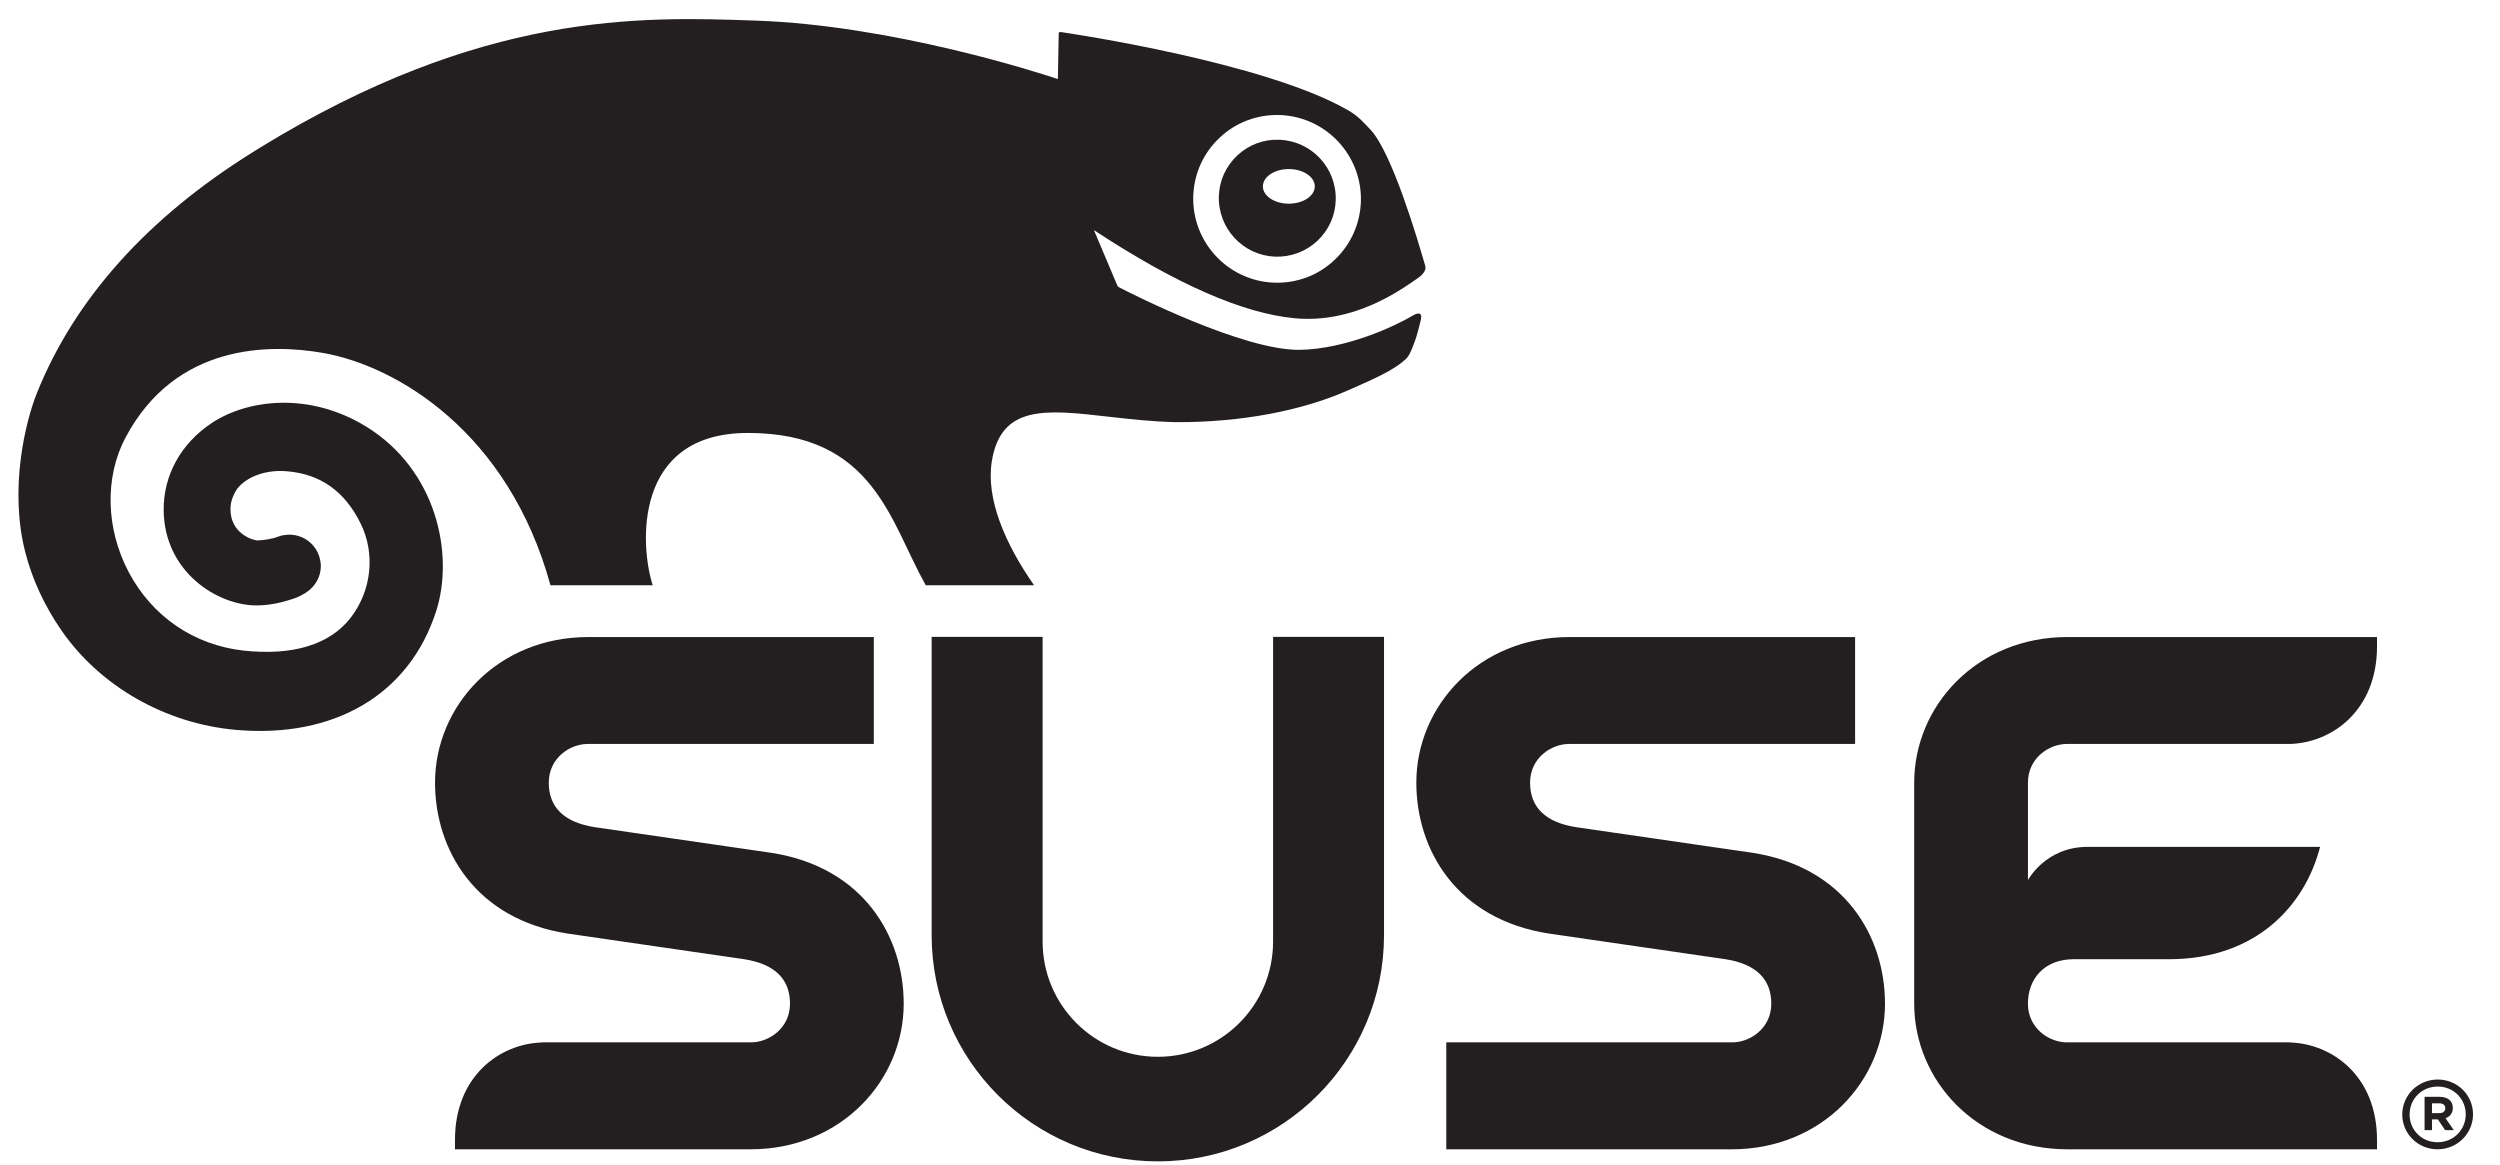
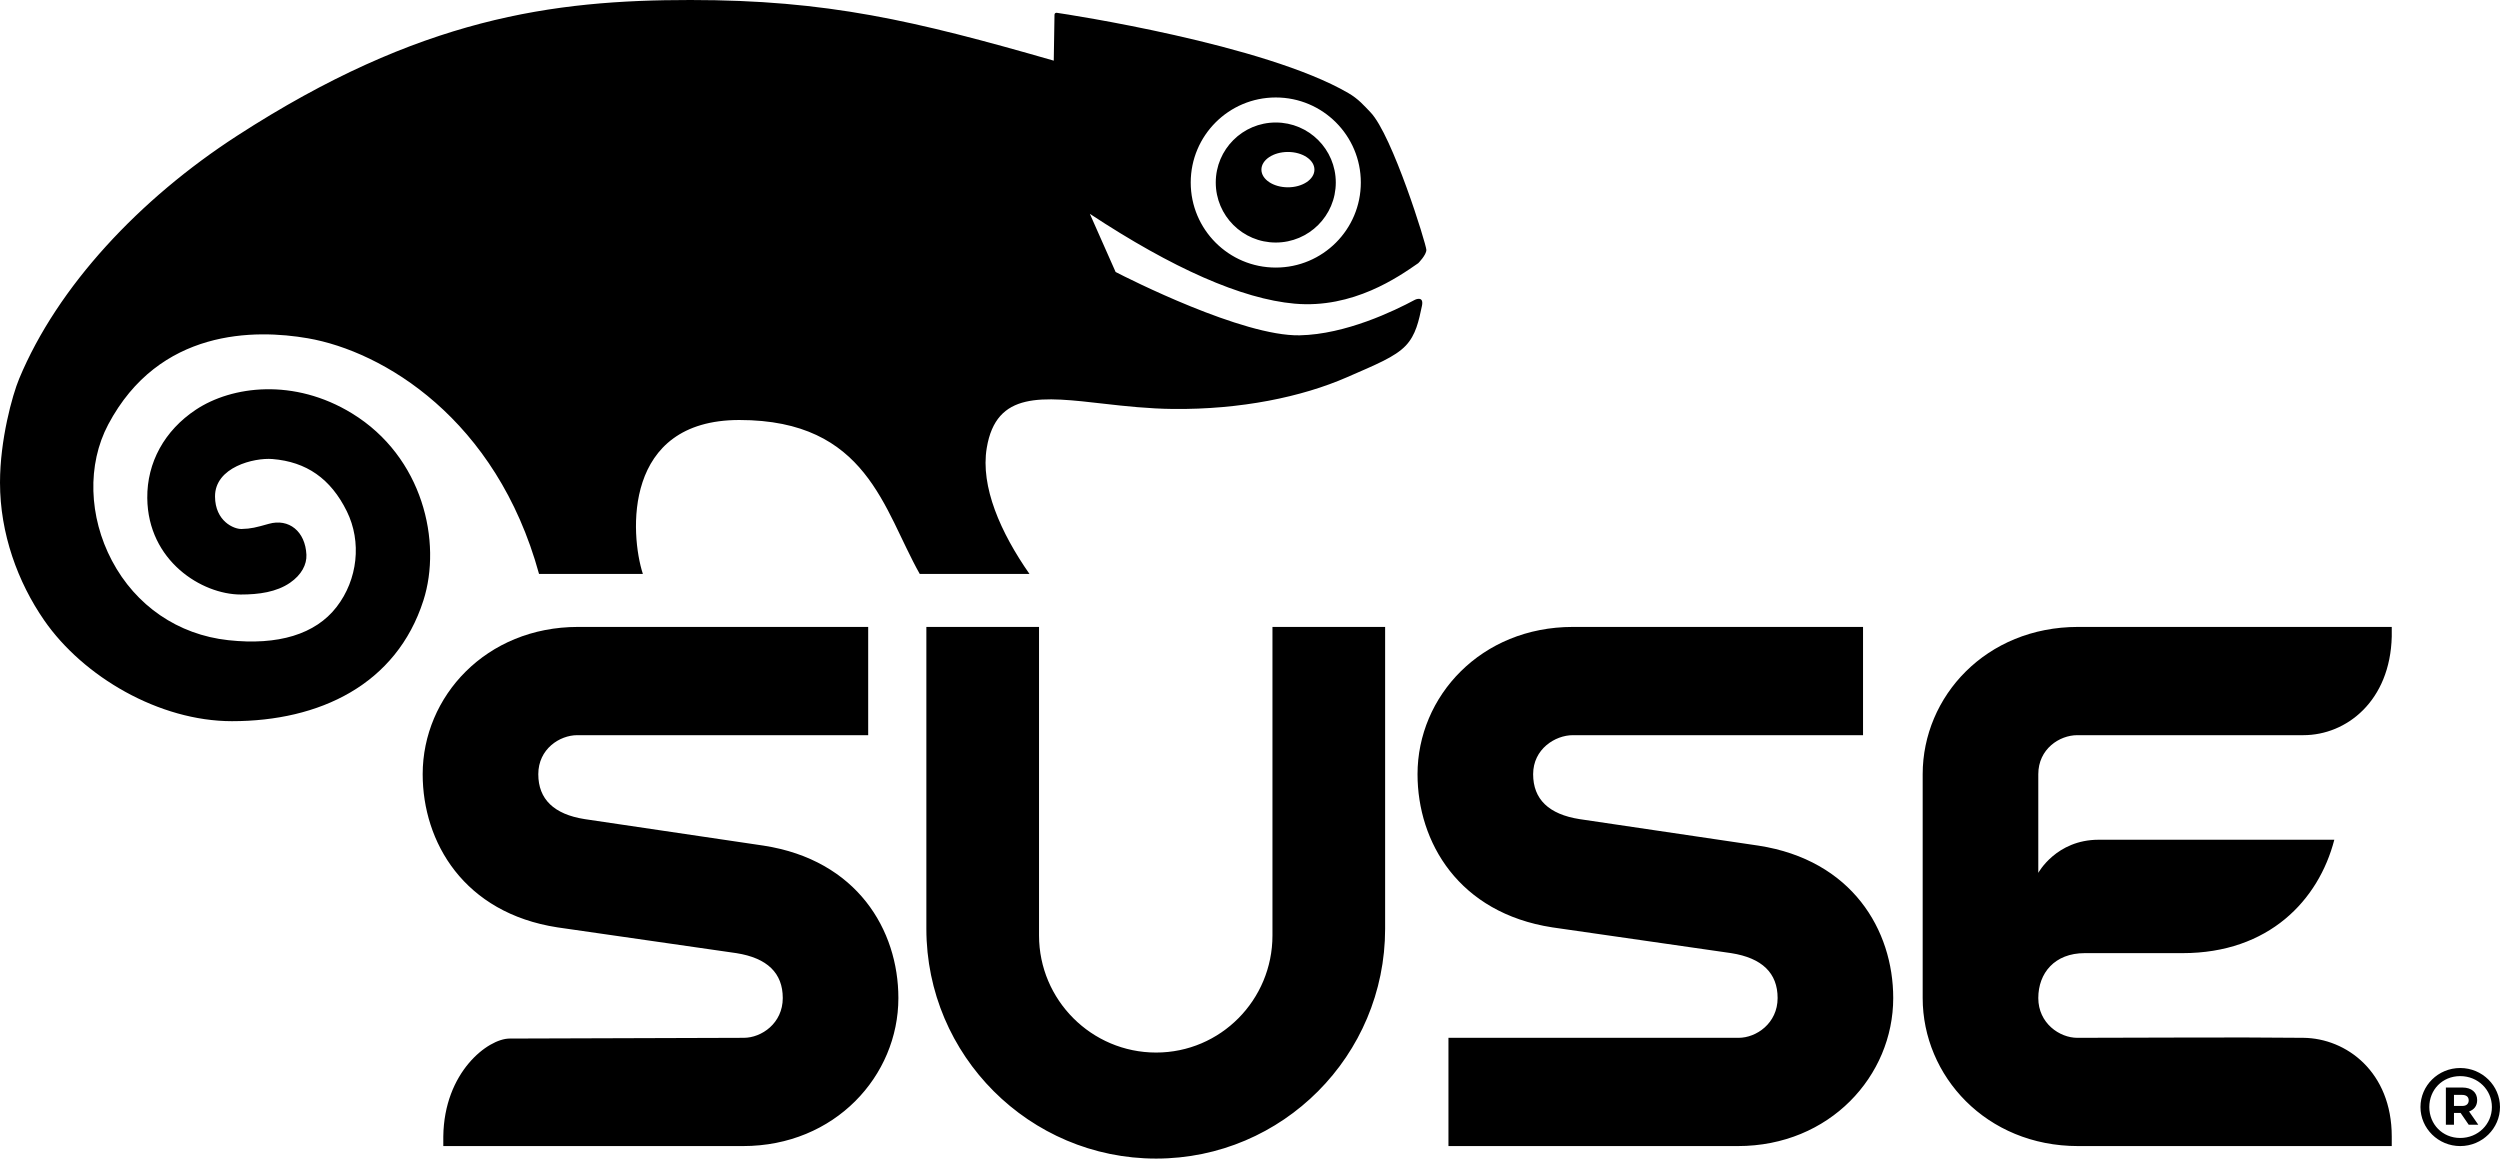
- <svg xmlns="http://www.w3.org/2000/svg" version="1.1" width="464.173" height="216.142" id="svg2">
-   <defs id="defs4">
-     <clipPath id="clipPath3045">
-       <path d="M 0,1696.67 0,0 l 3645.95,0 0,1696.67 -3645.95,0 z" id="path3047" />
-     </clipPath>
-   </defs>
-   <g transform="translate(0,-836.2176)" id="layer1">
-     <g transform="matrix(1.25,0,0,-1.25,3.422614,1051.849)" id="g3037">
-       <g transform="scale(0.1,0.1)" id="g3039">
-         <g id="g3041">
-           <g clip-path="url(#clipPath3045)" id="g3043">
-             <path d="m 1118.02,458.371 c -2.41,0.367 -259.735,37.688 -262.235,38.078 -45.211,7.172 -68.027,29.36 -68.027,66.063 0,36.769 31.578,57.488 57.676,57.488 l 425.096,0 0,158.809 c 0,0 -420.104,0 -424.163,0 -134.648,0 -227.566,-102.289 -227.566,-216.297 0,-99.731 59.887,-202.953 196.926,-224.133 2.382,-0.34 259.793,-37.688 262.263,-38.098 45.18,-7.07 68.07,-29.32 68.07,-66.031 0,-36.75 -31.66,-57.469 -57.81,-57.469 l -310.621,0 0,-0.152 C 714.672,174.691 648.418,126.488 648.418,32 c 0,-4.18 0,-8.891 0,-14.07 0,0 437.492,0 439.032,0 134.59,0 227.5,102.332 227.5,216.32 0,99.699 -59.8,203 -196.93,224.121 z M 3374.1,620 c 62.97,1.898 129.22,50.238 129.22,144.773 0,4.168 0,8.883 0,14.036 l -459.89,0 c -134.65,0 -227.56,-102.289 -227.56,-216.297 l 0,0 c 0,0 0,-326.621 0,-328.262 0,-113.988 92.93,-216.32 227.56,-216.32 4.14,0 459.89,0 459.89,0 0,5.18 0,9.891 0,14.07 0,94.488 -66.25,142.691 -129.2,144.629 l 0,0.152 -331.61,0 c -26.05,0 -57.69,20.719 -57.69,57.469 0,36.711 24.08,66.031 68.05,66.031 43.96,0 141.17,0 143.65,0 126.48,0.86 199.35,78.321 222.26,166.848 l -345.62,0 c -62.21,0 -88.32,-49.328 -88.32,-49.328 l 0,144.711 c 0,36.769 31.56,57.488 57.67,57.488 l 331.59,0 z M 3604.74,78.891 c 0,-4.219 -3.03,-7.211 -8.59,-7.211 l -11.14,0 0,14.539 10.86,0 c 5.47,0 8.87,-2.469 8.87,-7.328 z m 11.17,0.668 c 0,10.242 -7.67,16.312 -19.66,16.312 l -22.29,0 0,-49.461 11.05,0 0,15.918 8.77,0 10.69,-15.918 12.89,0 -12.25,17.719 c 6.39,2.293 10.8,7.32 10.8,15.43 z m 19.18,-9.668 c 0,-22.84 -18.02,-41.48 -41.83,-41.48 -23.73,0 -41.55,18.371 -41.55,41.219 0,22.891 17.91,41.5 41.8,41.5 23.73,0 41.58,-18.391 41.58,-41.238 z m 10.86,0.051 c 0,28.32 -22.97,51.637 -52.4,51.637 -29.51,0 -52.75,-23.59 -52.75,-51.949 0,-28.367 22.98,-51.699 52.42,-51.699 29.51,0 52.73,23.641 52.73,52.012 z m -1782.36,709.18 0,-452.621 c 0,-94.578 -76.68,-171.16 -171.15,-171.16 -94.53,0 -171.17,76.582 -171.17,171.16 l 0,452.621 -164.83,0 0,-443.141 c 0,-185.558 150.43,-335.98 336,-335.98 185.52,0 335.93,150.422 335.93,335.98 l 0,443.141 -164.78,0 z M 2772.51,234.25 c 0,-113.988 -92.93,-216.32 -227.51,-216.32 -4.13,0 -424.15,0 -424.15,0 l 0,158.851 425.02,0 c 26.08,0 57.74,20.719 57.74,57.469 0,36.711 -22.87,58.961 -68.09,66.031 -2.42,0.41 -259.78,37.758 -262.2,38.098 -137.11,21.18 -196.96,124.402 -196.96,224.133 0,114.008 92.91,216.297 227.56,216.297 4.1,0 424.18,0 424.18,0 l 0,-158.809 -425.08,0 c -26.11,0 -57.71,-20.719 -57.71,-57.488 0,-36.703 22.95,-58.891 68.04,-66.063 2.47,-0.39 259.85,-37.711 262.23,-38.078 137.07,-21.121 196.93,-124.422 196.93,-224.121" id="path3049" style="fill:#231f20;fill-opacity:1;fill-rule:nonzero;stroke:none" />
-             <path d="m 1745.04,1434.05 c 1.16,33.25 15.13,64.1 39.48,86.73 24.22,22.75 55.99,34.47 89.23,33.4 68.72,-2.48 122.54,-60.32 120.26,-128.94 -1.27,-33.2 -15.19,-63.97 -39.54,-86.69 -24.21,-22.75 -55.93,-34.48 -89.29,-33.36 -68.59,2.51 -122.42,60.28 -120.14,128.86 z m -199.88,240.7 c 0,0 -1.08,-60.41 -1.21,-67.12 -29.75,9.91 -245.91,79.73 -448.53,86.82 -171.807,6.04 -406.416,14.21 -737.971,-189.56 l -9.793,-6.14 C 191.719,1401.48 84.047,1281.54 27.77,1142.07 10.07,1098.2 -13.672,999.215 9.844,906.098 19.98,865.355 38.926,824.488 64.445,787.852 122.027,705.16 218.633,650.25 322.711,640.961 c 146.918,-13.082 258.242,52.91 297.809,176.441 27.234,85.266 0,210.348 -104.305,274.198 -84.813,51.99 -176.153,40.1 -228.996,5.18 -45.953,-30.48 -71.985,-77.74 -71.504,-129.757 1.047,-92.128 80.433,-141.164 137.473,-141.226 16.621,0 33.277,2.82 52.089,8.988 6.676,2.035 12.965,4.512 19.895,8.84 l 2.164,1.359 1.359,0.797 -0.543,-0.222 c 13.063,8.773 21.008,23.195 21.008,38.613 0,4.289 -0.699,8.578 -1.871,12.902 -6.707,23.262 -29.746,37.438 -53.676,33.02 l -3.207,-0.637 -4.386,-1.43 -6.356,-2.129 c -13.094,-3.304 -23.016,-3.523 -25.074,-3.589 -6.738,0.441 -39.629,10.296 -39.629,46.328 l 0,0.418 c 0.094,13.218 5.43,22.465 8.324,27.515 10.168,16.02 38.168,31.79 76.016,28.45 49.578,-4.26 85.363,-29.684 109.035,-77.672 22.055,-44.68 16.273,-99.5 -14.781,-139.766 -30.918,-39.914 -85.774,-56.824 -158.86,-48.91 -73.695,8.109 -135.957,50.5 -170.879,116.539 -34.105,64.445 -35.972,140.969 -4.832,199.759 74.625,140.75 215.434,139.33 292.692,125.98 109.703,-18.97 276.14,-117.39 338.554,-345.208 l 151.895,0 c -18.781,58.102 -29.621,226.218 141.345,226.218 187.42,0 211.15,-131.987 264.21,-226.218 l 160.89,0 c -42.31,60.61 -72.06,128.067 -62.64,184.758 13.86,83.67 80.53,76.17 172.69,65.68 30.07,-3.43 64.39,-7.37 99.85,-8.17 98.91,-0.6 188.65,17.61 254.38,46.34 42.52,18.59 69.65,30.86 86.69,46.27 6.1,5.06 9.27,13.35 12.52,22.12 l 2.29,5.91 c 2.8,7.09 6.41,22.33 8.52,30.47 4.35,16.83 -10.49,7.92 -10.49,7.92 -28.79,-17.32 -101,-50.27 -168.5,-51.61 -83.64,-1.72 -252.26,84.15 -269.87,93.3 l -1.65,1.97 c -4.26,10.08 -29.56,69.95 -34.89,82.57 121.39,-79.96 222.01,-124.13 299.1,-131 85.81,-7.66 152.67,39.19 181.27,59.14 3.01,2.07 14.38,9.7 11.73,18.92 -11.24,38.97 -49.71,169.48 -81.77,202.62 -9.35,9.63 -16.84,18.98 -32.03,27.84 -122.67,71.5 -413.7,114.69 -427.37,116.66 0,0 -3.37,0.85 -3.24,-2.7" id="path3051" style="fill:#231f20;fill-opacity:1;fill-rule:nonzero;stroke:none" />
-             <path d="m 1886.98,1422.52 c -21.36,0 -38.52,11.53 -38.52,25.67 0,14.21 17.16,25.74 38.52,25.74 21.29,0 38.57,-11.53 38.57,-25.74 0,-14.14 -17.28,-25.67 -38.57,-25.67 z m -14.25,94.95 c -23.19,0.92 -45.24,-7.37 -62.15,-23.2 -16.9,-15.82 -26.83,-37.24 -27.53,-60.44 -1.58,-47.93 35.92,-88.26 83.77,-90.03 23.27,-0.7 45.32,7.56 62.35,23.29 16.98,15.89 26.77,37.34 27.47,60.48 1.59,47.98 -35.97,88.25 -83.91,89.9" id="path3053" style="fill:#231f20;fill-opacity:1;fill-rule:nonzero;stroke:none" />
-           </g>
-         </g>
-       </g>
-     </g>
-   </g>
+ <svg xmlns="http://www.w3.org/2000/svg" version="1.1" width="3395" height="1574">
+   <path d="M 322,184.362 C 189.555,270.098 78.193,388.925 26,514.362 16.7,536.715 0,597.343 0,655.362 c 0,69.278 24.165,135.197 60,187 53.114,76.78 156.393,137 255,137 118.718,0 223.353,-49.475 260,-164 25.312,-79.103 -0.317,-194.793 -97,-254 -78.64,-48.158 -163.039,-37.479 -212,-5 -42.559,28.232 -66.47,71.72 -66,120 0.831,85.341 74.148,131 127,131 24.655,0 48.535,-3.35 66.891,-15.984 15.62,-10.752 22.826,-24.843 22.219,-38.031 -1.464,-31.802 -23.828,-49.677 -51.109,-41.98 -17.473,4.926 -23.949,6.667 -37,7 -10.442,0.266 -35.775,-10.591 -36,-44 -0.27,-40.138 53.197,-53.013 78,-51 46.039,3.736 79.077,26.527 101,71 20.413,41.408 14.883,92.717 -14,130 -28.648,36.98 -79.298,52.392 -147,45 -68.321,-7.46 -125.647,-46.769 -158,-108 -31.557,-59.723 -33.929,-130.467 -5,-185 69.186,-130.421 199.514,-129.365 271,-117 101.814,17.611 256.071,109 314,320 l 141,0 c -17.418,-53.737 -27.374,-209 131,-209 173.824,0 195.708,121.763 245,209 l 149,0 c -39.138,-56.068 -66.745,-118.437 -58,-171 12.865,-77.606 74.599,-69.761 160,-60 27.945,3.194 60.29,6.66 93,7 91.931,0.96 175.012,-16.342 236,-43 39.422,-17.231 65.279,-27.52 80,-43 13.741,-14.45 17.741,-33.703 22,-54 2.75,-13.106 -7.393,-9.398 -10,-8 -27.383,14.684 -93.392,46.708 -156,48 -77.462,1.599 -233.72,-77.562 -250,-86 l -35,-79 c 112.461,74.173 206.578,115.641 278,122 79.562,7.084 141.52,-36.635 168,-55 0,0 11,-11.031 11,-18 0,-7.142 -46.254,-156.288 -76,-187 -8.65,-8.931 -15.952,-17.817 -30,-26 -113.718,-66.243 -383.334,-107.211 -396,-109 0,0 -3.055,-0.27 -3,3 0.022,1.306 -1,55.784 -1,62 C 1241.127,27.78 1123.438,0 937.5,0 751.334,0 570.125,23.742 322,184.362 z m 1410.5,-52 c 63.789,0 115.5,51.711 115.5,115.5 0,63.789 -51.711,115.5 -115.5,115.5 -63.789,0 -115.5,-51.711 -115.5,-115.5 0,-63.8 51.711,-115.5 115.5,-115.5 z m 0,34 c -45.011,0 -81.5,36.489 -81.5,81.5 0,45.011 36.5,81.5 81.5,81.5 45.011,0 81.5,-36.5 81.5,-81.5 0,-45.011 -36.5,-81.5 -81.5,-81.5 z m 16.5,40 c 19.882,0 36,10.745 36,24 0,13.255 -16.118,24 -36,24 -19.882,0 -36,-10.745 -36,-24 0,-13.255 16.118,-24 36,-24 z" fill="#000" />
+   <path d="m 1258,851.362 0,410 c 0,172.035 139.947,312 312,312 171.926,0 310.961,-139.965 311,-312 l 0,-410 -153,0 0,419 c 0,87.617 -70.438,159 -158,159 -87.707,0 -159,-71.383 -159,-159 l 0,-419 z m -473,0 c -124.784,0 -211,94.297 -211,200 0,92.35 56.011,188.45 183,208 2.259,0.416 240.742,34.657 243,35 41.974,6.613 63,27.085 63,61 0,34.169 -28.733,54 -53,54 l -318,1 c -29.141,0.092 -88.946,45.336 -90,133 l 0,13 407,0 c 124.784,0 211,-95.278 211,-201 0,-92.35 -55.962,-187.383 -183,-207 -2.264,-0.349 -240.584,-35.621 -243,-36 -41.8,-6.559 -63,-27.084 -63,-61 0,-34.205 28.93,-52.985 53,-53 l 395,0 0,-147 z m 1351,0 c -124.82,0 -211,94.297 -211,200 0,92.351 55.898,188.365 183,208 2.147,0.332 240.743,34.645 243,35 41.958,6.601 63,27.085 63,61 0,34.169 -28.86,54.017 -53,54 l -394,0 0,147 393,0 c 124.73,0 211,-95.278 211,-201 0,-92.35 -55.874,-187.367 -183,-207 -2.158,-0.333 -240.708,-35.64 -243,-36 -41.85,-6.578 -63,-27.084 -63,-61 0,-34.205 29.896,-52.985 54,-53 l 394,0 0,-147 z m 686,0 c -124.82,0 -211,94.297 -211,200 l 0,304 c 0,105.722 86.288,201 211,201 l 426,0 0,-13 c 0,-87.67 -61.562,-133.392 -120,-134 -102.407,-1.066 -204.581,-2e-4 -307,0 -24.122,0 -53,-19.832 -53,-54 0,-33.915 22.182,-61 63,-61 l 133,0 c 117.162,0 184.751,-71.894 206,-154 l -320,0 c -57.658,0 -82,45 -82,45 l 0,-134 c 0,-34.205 28.715,-53 53,-53 l 307,0 c 58.44,0 117.892,-46.319 120,-134 l 0,-13 z m 519,599 c -30.103,-2e-4 -54,24.018 -54,53 0,28.965 24.078,53 54,53 30.03,0 54,-24.18 54,-53 0,-28.856 -24,-53 -54,-53 z m 0,11 c 24.176,0 43,18.727 43,42 0,23.237 -18.788,42 -43,42 -24.285,0 -42,-18.745 -42,-42 0,-23.381 17.607,-42 42,-42 z m -19.5,15.5 0,50.5 11,0 0,-16 9,0 11,16 13,0 -12.5,-18 c 6.451,-2.259 11,-7.243 11,-15.5 0,-10.39 -7.677,-17 -20,-17 z m 11,10 11,0 c 5.475,0 9,2.423 9,7.5 0,4.192 -2.718,7.5 -8.5,7.5 l -11.5,0 z" fill="#000" />
</svg>
